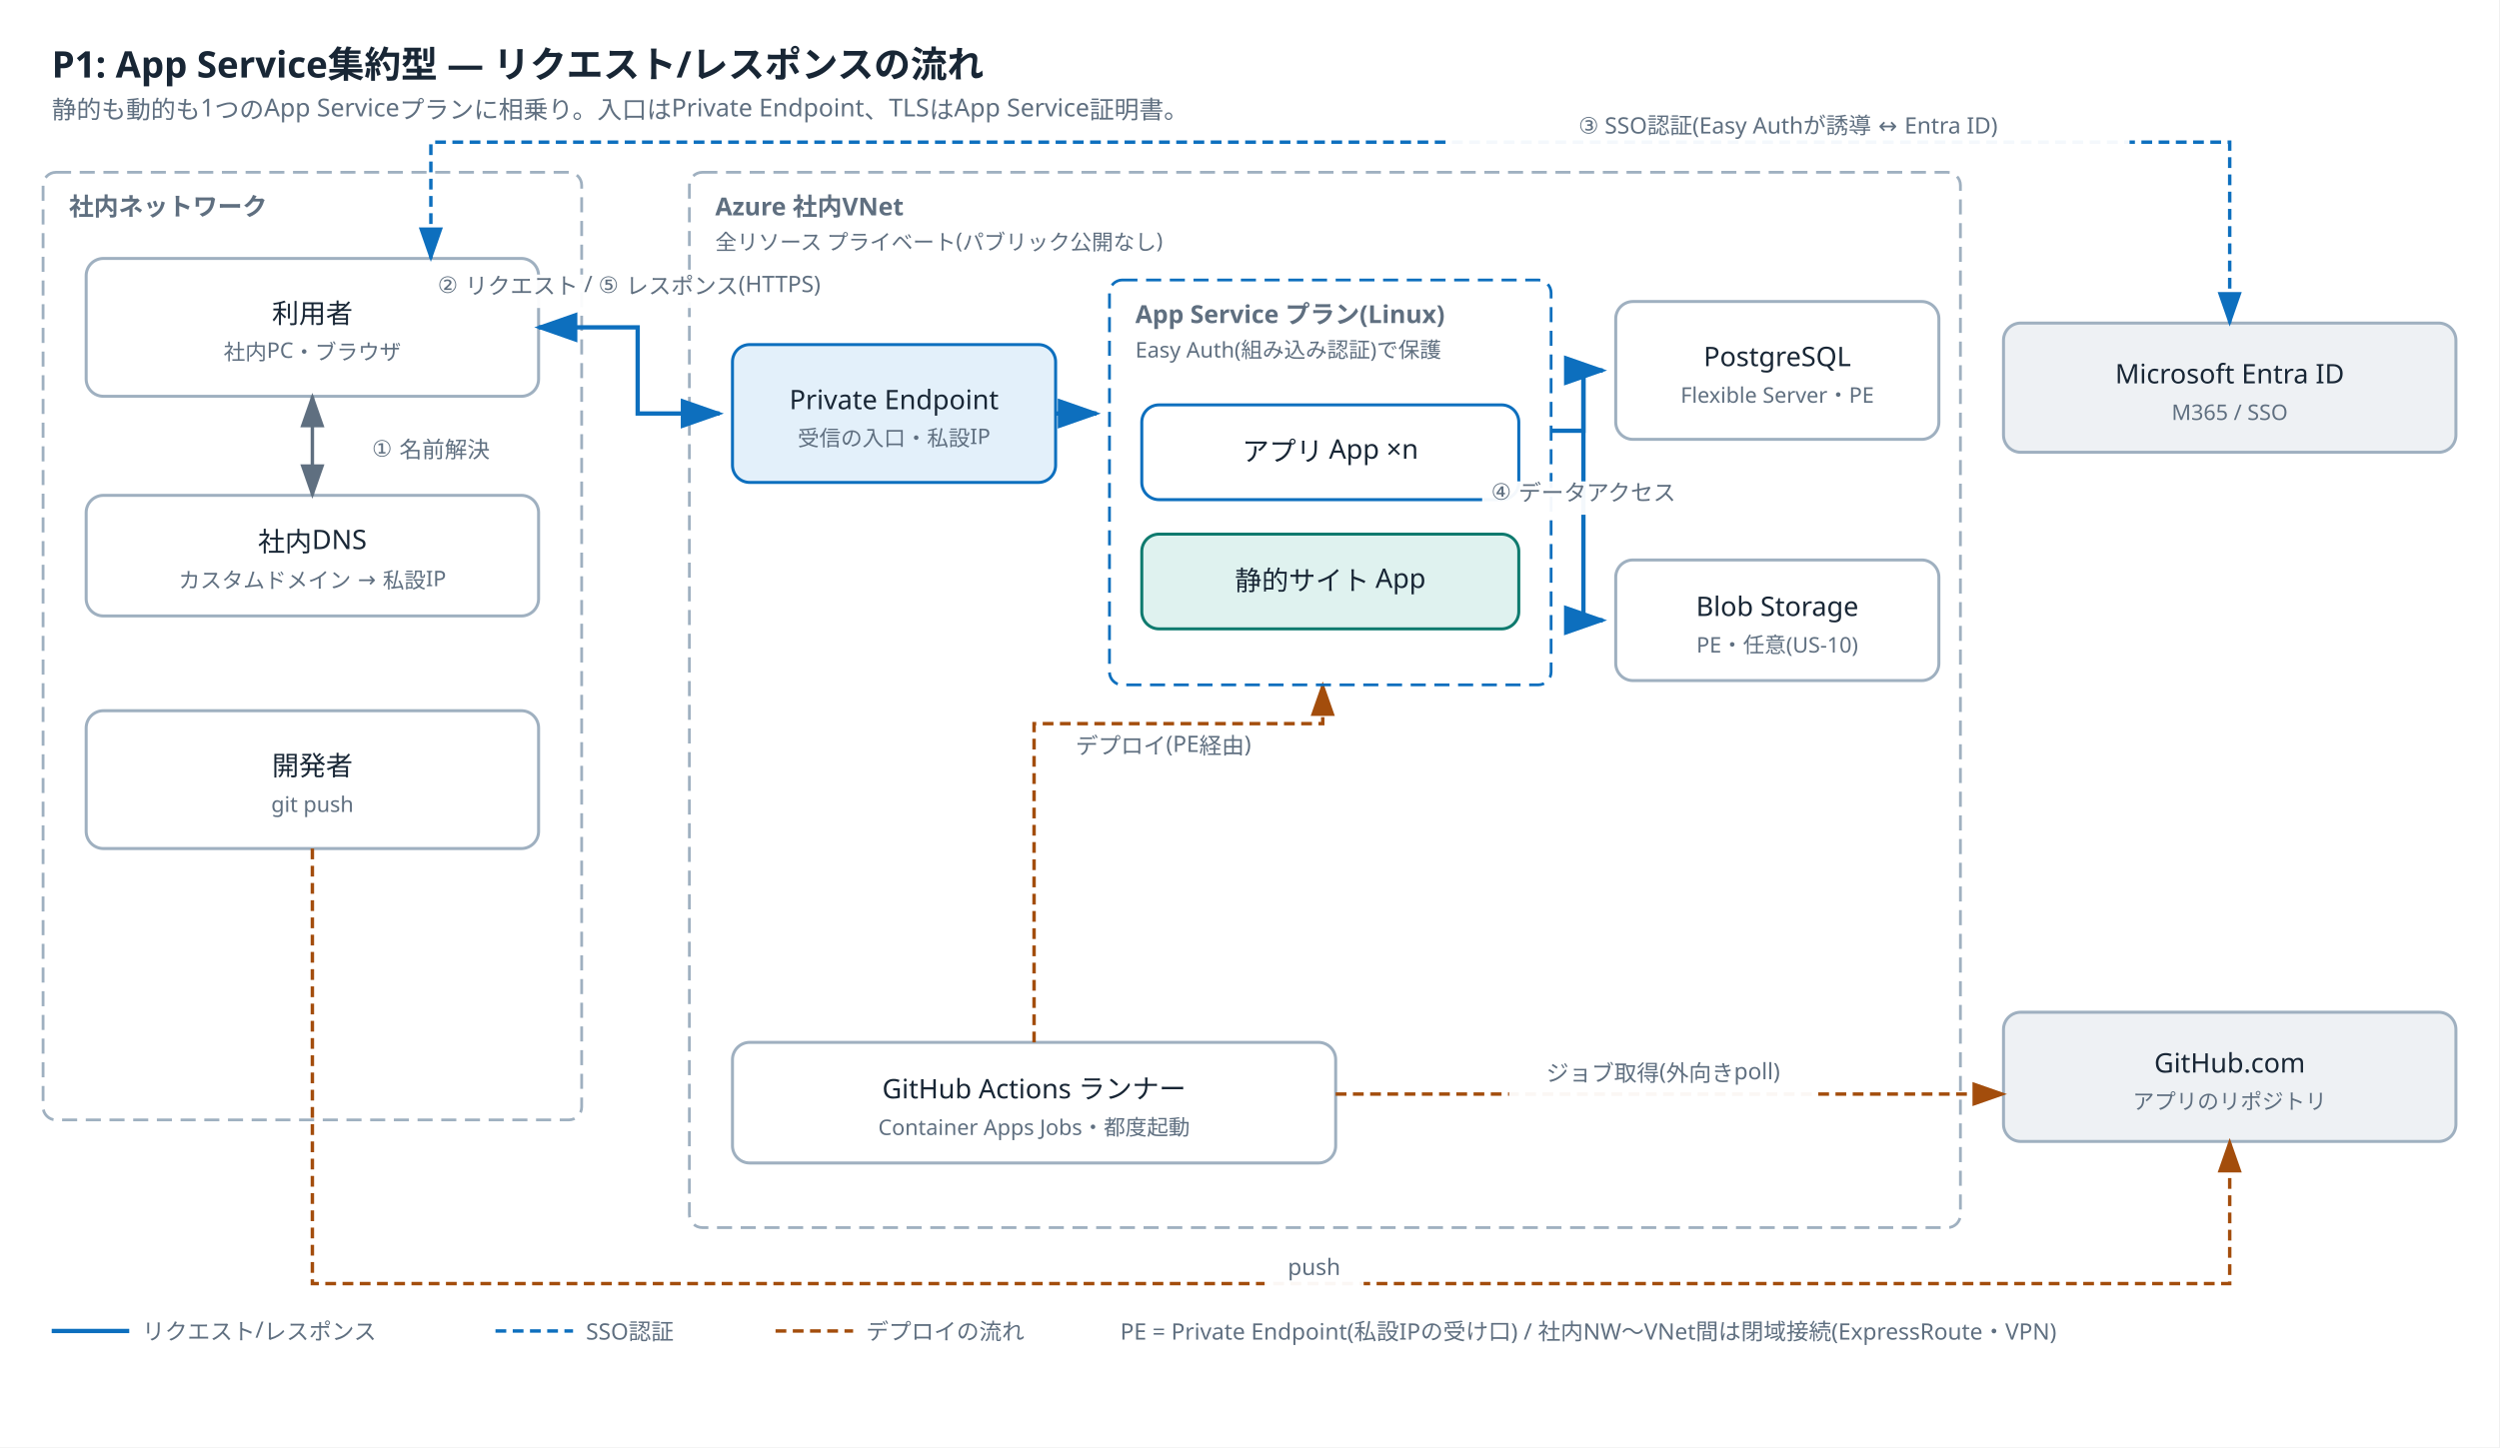
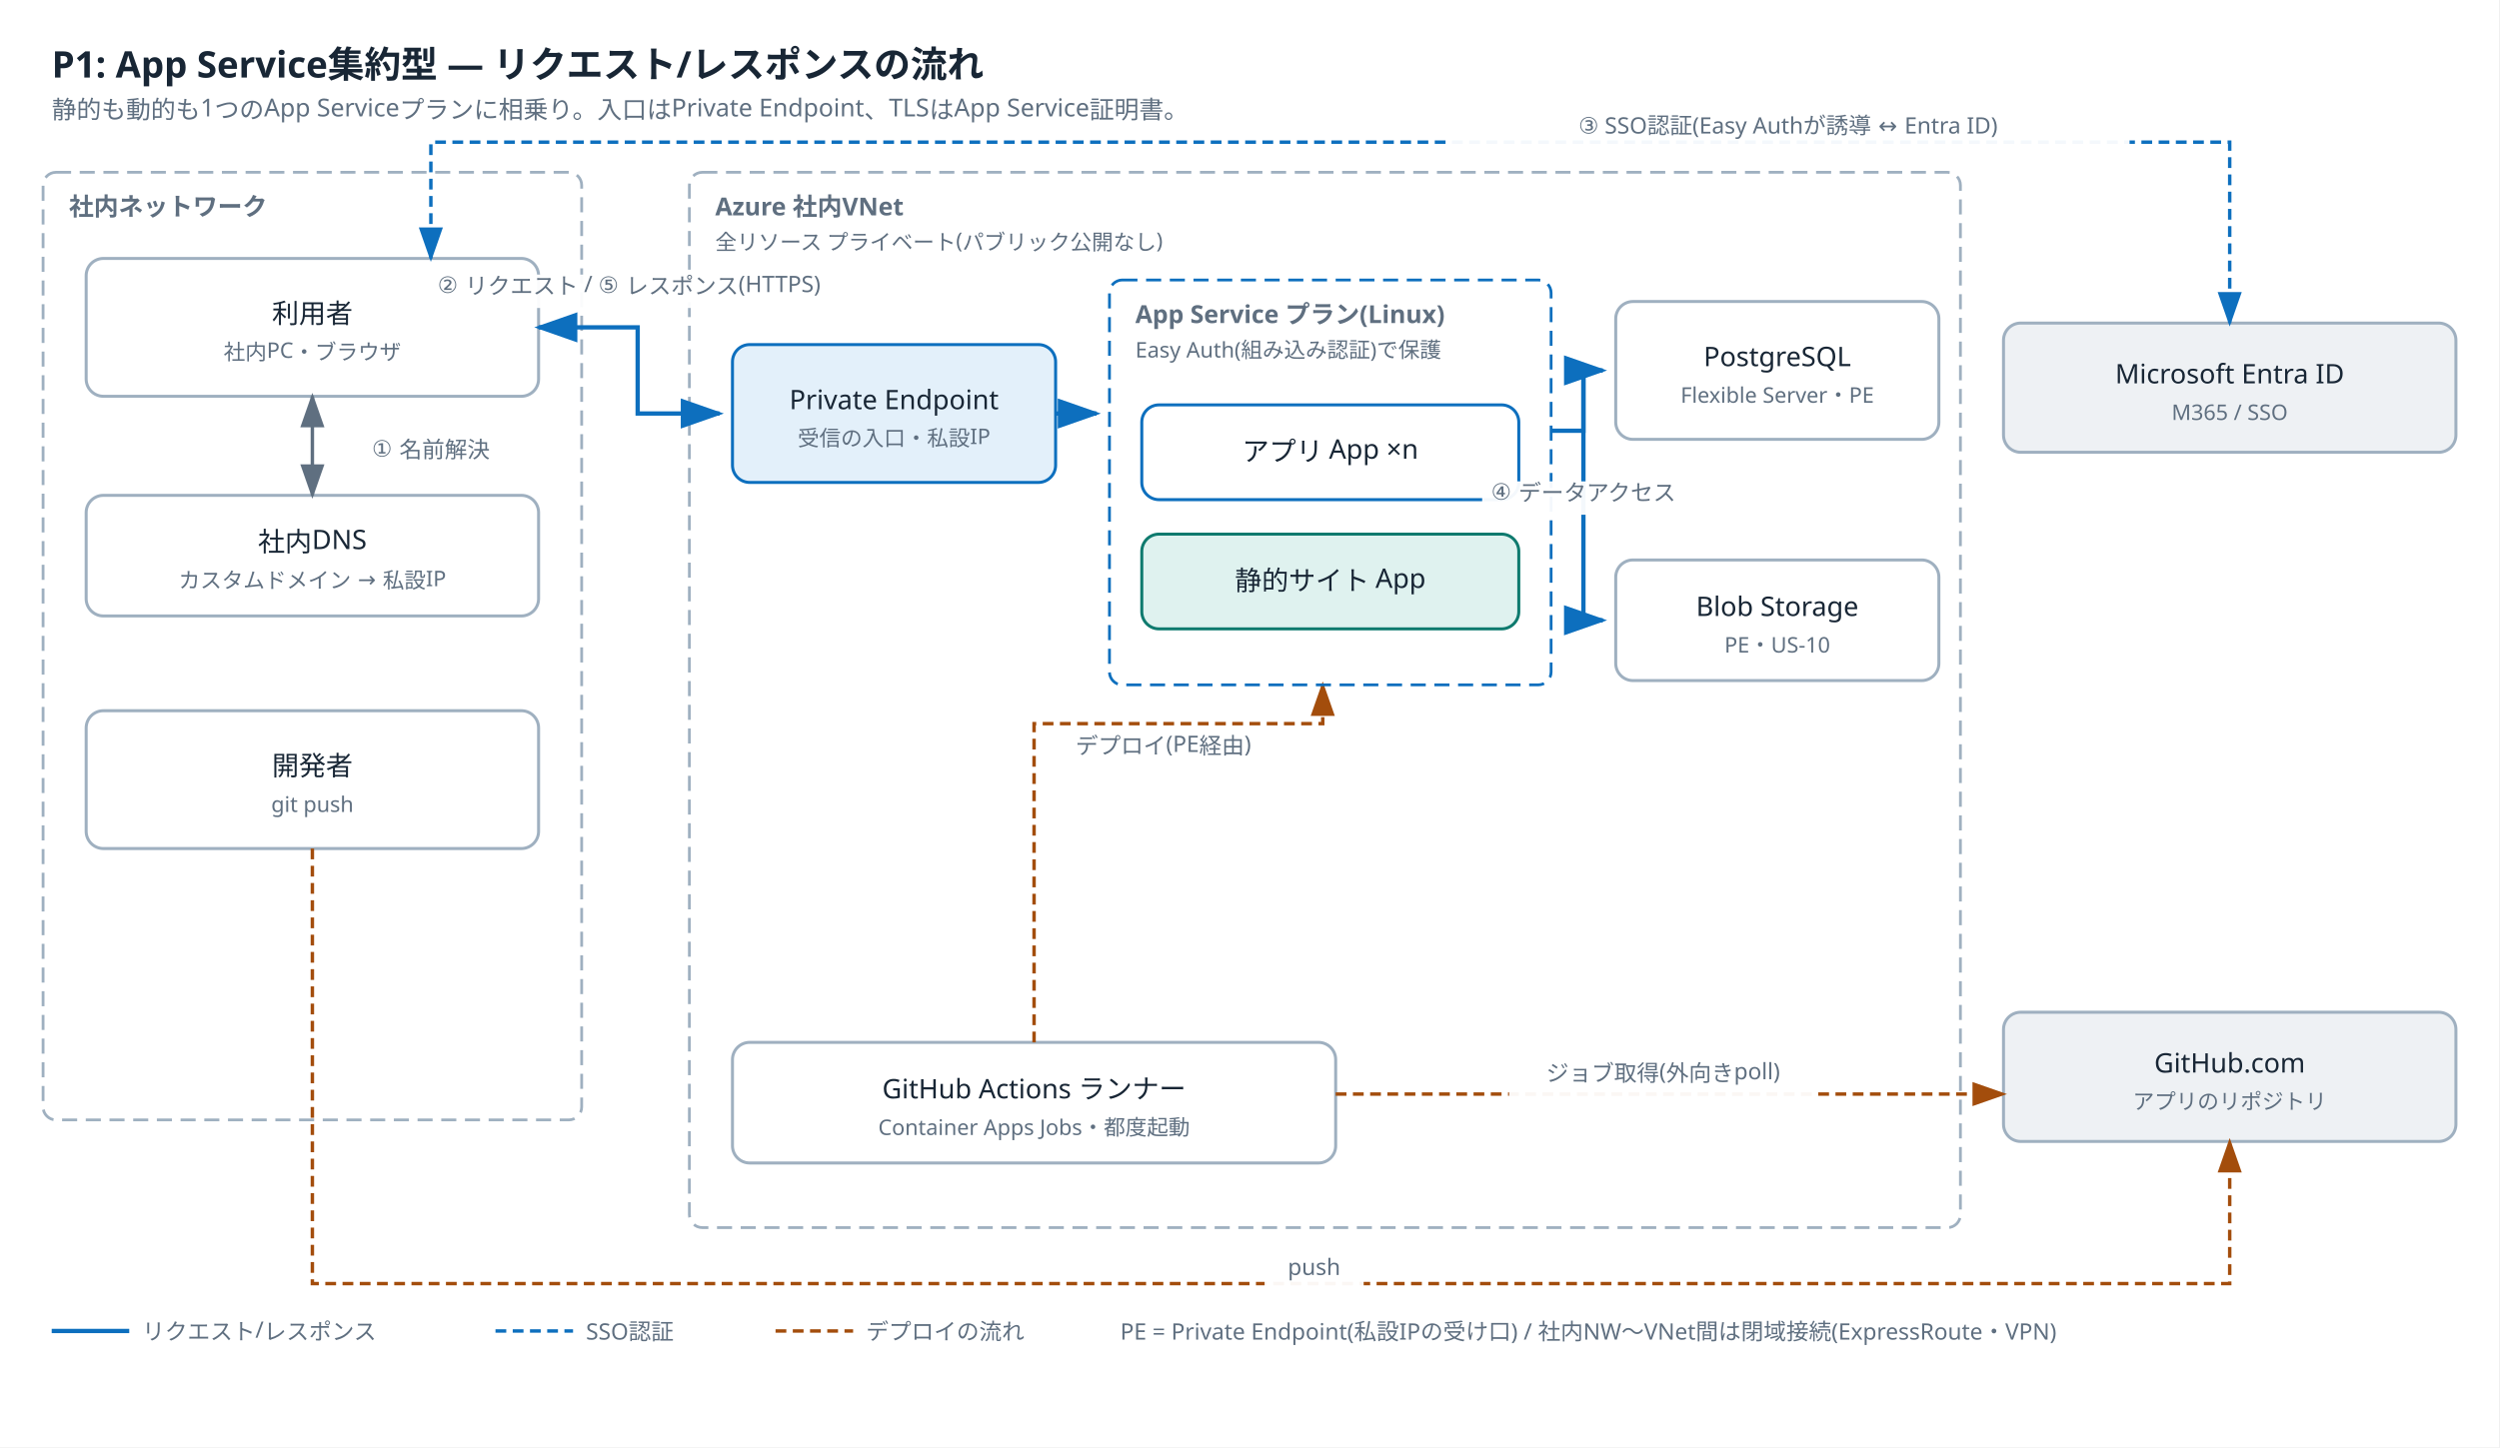
<svg xmlns="http://www.w3.org/2000/svg" viewBox="0 0 1160 672" font-family="Hiragino Kaku Gothic ProN, Hiragino Sans, Yu Gothic, Meiryo, sans-serif">
  <defs>
    <marker id="am" markerWidth="10" markerHeight="7" refX="9" refY="3.5" orient="auto">
      <polygon points="0 0, 10 3.5, 0 7" fill="#0d6fbe" />
    </marker>
    <marker id="amr" markerWidth="10" markerHeight="7" refX="1" refY="3.5" orient="auto">
      <polygon points="10 0, 0 3.5, 10 7" fill="#0d6fbe" />
    </marker>
    <marker id="aw" markerWidth="10" markerHeight="7" refX="9" refY="3.5" orient="auto">
      <polygon points="0 0, 10 3.5, 0 7" fill="#a34d0c" />
    </marker>
    <marker id="awr" markerWidth="10" markerHeight="7" refX="1" refY="3.5" orient="auto">
      <polygon points="10 0, 0 3.5, 10 7" fill="#a34d0c" />
    </marker>
    <marker id="as" markerWidth="10" markerHeight="7" refX="9" refY="3.5" orient="auto">
      <polygon points="0 0, 10 3.5, 0 7" fill="#5f6f80" />
    </marker>
    <marker id="asr" markerWidth="10" markerHeight="7" refX="1" refY="3.5" orient="auto">
      <polygon points="10 0, 0 3.5, 10 7" fill="#5f6f80" />
    </marker>
  </defs>
  <rect x="0" y="0" width="1160" height="672" fill="#ffffff" />
  <text x="24" y="36" font-size="17" fill="#182635" text-anchor="start" font-weight="bold">P1: App Service集約型 — リクエスト/レスポンスの流れ</text>
  <text x="24" y="55" font-size="11.5" fill="#5f6f80" text-anchor="start" font-weight="normal">静的も動的も1つのApp Serviceプランに相乗り。入口はPrivate Endpoint、TLSはApp Service証明書。</text>
  <rect x="20" y="80" width="250" height="440" rx="6" fill="none" stroke="#9fb0c0" stroke-width="1.3" stroke-dasharray="7 4" />
  <text x="32" y="100" font-size="11.5" fill="#5f6f80" text-anchor="start" font-weight="bold">社内ネットワーク</text>
  <rect x="40" y="120" width="210" height="64" rx="8" fill="#ffffff" stroke="#9fb0c0" stroke-width="1.4" />
  <text x="145.0" y="150.0" font-size="12.5" fill="#182635" text-anchor="middle" font-weight="normal">利用者</text>
  <text x="145.0" y="167.0" font-size="10" fill="#5f6f80" text-anchor="middle" font-weight="normal">社内PC・ブラウザ</text>
  <rect x="40" y="230" width="210" height="56" rx="8" fill="#ffffff" stroke="#9fb0c0" stroke-width="1.4" />
  <text x="145.0" y="256.0" font-size="12.5" fill="#182635" text-anchor="middle" font-weight="normal">社内DNS</text>
  <text x="145.0" y="273.0" font-size="10" fill="#5f6f80" text-anchor="middle" font-weight="normal">カスタムドメイン → 私設IP</text>
  <rect x="40" y="330" width="210" height="64" rx="8" fill="#ffffff" stroke="#9fb0c0" stroke-width="1.4" />
  <text x="145.0" y="360.0" font-size="12.5" fill="#182635" text-anchor="middle" font-weight="normal">開発者</text>
  <text x="145.0" y="377.0" font-size="10" fill="#5f6f80" text-anchor="middle" font-weight="normal">git push</text>
  <rect x="320" y="80" width="590" height="490" rx="6" fill="none" stroke="#9fb0c0" stroke-width="1.3" stroke-dasharray="7 4" />
  <text x="332" y="100" font-size="11.5" fill="#5f6f80" text-anchor="start" font-weight="bold">Azure 社内VNet</text>
  <text x="332" y="116" font-size="10" fill="#5f6f80" text-anchor="start" font-weight="normal">全リソース プライベート(パブリック公開なし)</text>
  <rect x="340" y="484" width="280" height="56" rx="8" fill="#ffffff" stroke="#9fb0c0" stroke-width="1.4" />
  <text x="480.0" y="510.0" font-size="12.5" fill="#182635" text-anchor="middle" font-weight="normal">GitHub Actions ランナー</text>
  <text x="480.0" y="527.0" font-size="10" fill="#5f6f80" text-anchor="middle" font-weight="normal">Container Apps Jobs・都度起動</text>
  <rect x="930" y="150" width="210" height="60" rx="8" fill="#eef1f4" stroke="#9fb0c0" stroke-width="1.4" />
  <text x="1035.0" y="178.0" font-size="12.5" fill="#182635" text-anchor="middle" font-weight="normal">Microsoft Entra ID</text>
  <text x="1035.0" y="195.0" font-size="10" fill="#5f6f80" text-anchor="middle" font-weight="normal">M365 / SSO</text>
  <rect x="930" y="470" width="210" height="60" rx="8" fill="#eef1f4" stroke="#9fb0c0" stroke-width="1.4" />
  <text x="1035.0" y="498.0" font-size="12.5" fill="#182635" text-anchor="middle" font-weight="normal">GitHub.com</text>
  <text x="1035.0" y="515.0" font-size="10" fill="#5f6f80" text-anchor="middle" font-weight="normal">アプリのリポジトリ</text>
  <polyline points="145,184 145,230" fill="none" stroke="#5f6f80" stroke-width="1.6" marker-end="url(#as)" marker-start="url(#asr)" />
  <rect x="167.5" y="203.5" width="65" height="15.5" fill="#ffffff" opacity="0.95" />
  <text x="200" y="212" font-size="10.5" fill="#5f6f80" text-anchor="middle" font-weight="normal">① 名前解決</text>
  <polyline points="200,120 200,66 1035,66 1035,150" fill="none" stroke="#0d6fbe" stroke-width="1.6" stroke-dasharray="5 3" marker-end="url(#am)" marker-start="url(#amr)" />
  <rect x="671.5" y="53.5" width="317" height="15.5" fill="#ffffff" opacity="0.95" />
  <text x="830" y="62" font-size="10.5" fill="#5f6f80" text-anchor="middle" font-weight="normal">③ SSO認証(Easy Authが誘導 ↔ Entra ID)</text>
  <polyline points="145,394 145,596 1035,596 1035,530" fill="none" stroke="#a34d0c" stroke-width="1.6" stroke-dasharray="5 3" marker-end="url(#aw)" />
  <rect x="587.0" y="583.5" width="46" height="15.5" fill="#ffffff" opacity="0.95" />
  <text x="610" y="592" font-size="10.5" fill="#5f6f80" text-anchor="middle" font-weight="normal">push</text>
  <polyline points="620,508 930,508" fill="none" stroke="#a34d0c" stroke-width="1.6" stroke-dasharray="5 3" marker-end="url(#aw)" />
  <rect x="700.5" y="493.5" width="143" height="15.5" fill="#ffffff" opacity="0.95" />
  <text x="772" y="502" font-size="10.5" fill="#5f6f80" text-anchor="middle" font-weight="normal">ジョブ取得(外向きpoll)</text>
  <polyline points="480,484 480,336 614,336 614,318" fill="none" stroke="#a34d0c" stroke-width="1.6" stroke-dasharray="5 3" marker-end="url(#aw)" />
  <rect x="488.0" y="341.5" width="104" height="15.5" fill="#ffffff" opacity="0.95" />
  <text x="540" y="350" font-size="10.5" fill="#5f6f80" text-anchor="middle" font-weight="normal">デプロイ(PE経由)</text>
  <rect x="750" y="140" width="150" height="64" rx="8" fill="#ffffff" stroke="#9fb0c0" stroke-width="1.4" />
  <text x="825.0" y="170.0" font-size="12.5" fill="#182635" text-anchor="middle" font-weight="normal">PostgreSQL</text>
  <text x="825.0" y="187.0" font-size="10" fill="#5f6f80" text-anchor="middle" font-weight="normal">Flexible Server・PE</text>
  <rect x="750" y="260" width="150" height="56" rx="8" fill="#ffffff" stroke="#9fb0c0" stroke-width="1.4" />
  <text x="825.0" y="286.0" font-size="12.5" fill="#182635" text-anchor="middle" font-weight="normal">Blob Storage</text>
-   <text x="825.0" y="303.0" font-size="10" fill="#5f6f80" text-anchor="middle" font-weight="normal">PE・任意(US-10)</text>
+   <text x="825.0" y="303.0" font-size="10" fill="#5f6f80" text-anchor="middle" font-weight="normal">PE・US-10</text>
  <rect x="340" y="160" width="150" height="64" rx="8" fill="#e3f0fa" stroke="#0d6fbe" stroke-width="1.4" />
  <text x="415.0" y="190.0" font-size="12.5" fill="#182635" text-anchor="middle" font-weight="normal">Private Endpoint</text>
  <text x="415.0" y="207.0" font-size="10" fill="#5f6f80" text-anchor="middle" font-weight="normal">受信の入口・私設IP</text>
  <rect x="515" y="130" width="205" height="188" rx="6" fill="none" stroke="#0d6fbe" stroke-width="1.3" stroke-dasharray="7 4" />
  <text x="527" y="150" font-size="11.5" fill="#5f6f80" text-anchor="start" font-weight="bold">App Service プラン(Linux)</text>
  <text x="527" y="166" font-size="10" fill="#5f6f80" text-anchor="start" font-weight="normal">Easy Auth(組み込み認証)で保護</text>
  <rect x="530" y="188" width="175" height="44" rx="8" fill="#ffffff" stroke="#0d6fbe" stroke-width="1.4" />
  <text x="617.5" y="214.0" font-size="12.5" fill="#182635" text-anchor="middle" font-weight="normal">アプリ App ×n</text>
  <rect x="530" y="248" width="175" height="44" rx="8" fill="#dff2ef" stroke="#0e7a6e" stroke-width="1.4" />
  <text x="617.5" y="274.0" font-size="12.5" fill="#182635" text-anchor="middle" font-weight="normal">静的サイト App</text>
  <polyline points="250,152 296,152 296,192 334,192" fill="none" stroke="#0d6fbe" stroke-width="2" marker-end="url(#am)" marker-start="url(#amr)" />
  <rect x="172.5" y="127.5" width="239" height="15.5" fill="#ffffff" opacity="0.95" />
  <text x="292" y="136" font-size="10.5" fill="#5f6f80" text-anchor="middle" font-weight="normal">② リクエスト / ⑤ レスポンス(HTTPS)</text>
  <polyline points="490,192 509,192" fill="none" stroke="#0d6fbe" stroke-width="2" marker-end="url(#am)" />
  <polyline points="720,200 735,200 735,172 744,172" fill="none" stroke="#0d6fbe" stroke-width="2" marker-end="url(#am)" />
  <polyline points="735,288 744,288" fill="none" stroke="#0d6fbe" stroke-width="2" marker-end="url(#am)" />
  <line x1="735" y1="172" x2="735" y2="288" stroke="#0d6fbe" stroke-width="2" />
  <rect x="688.0" y="223.5" width="94" height="15.5" fill="#ffffff" opacity="0.95" />
  <text x="735" y="232" font-size="10.5" fill="#5f6f80" text-anchor="middle" font-weight="normal">④ データアクセス</text>
  <line x1="24" y1="618" x2="60" y2="618" stroke="#0d6fbe" stroke-width="2" />
  <text x="66" y="622" font-size="10.5" fill="#5f6f80" text-anchor="start" font-weight="normal">リクエスト/レスポンス</text>
  <line x1="230" y1="618" x2="266" y2="618" stroke="#0d6fbe" stroke-width="1.6" stroke-dasharray="5 3" />
  <text x="272" y="622" font-size="10.5" fill="#5f6f80" text-anchor="start" font-weight="normal">SSO認証</text>
  <line x1="360" y1="618" x2="396" y2="618" stroke="#a34d0c" stroke-width="1.6" stroke-dasharray="5 3" />
  <text x="402" y="622" font-size="10.5" fill="#5f6f80" text-anchor="start" font-weight="normal">デプロイの流れ</text>
  <text x="520" y="622" font-size="10.5" fill="#5f6f80" text-anchor="start" font-weight="normal">PE = Private Endpoint(私設IPの受け口) / 社内NW〜VNet間は閉域接続(ExpressRoute・VPN)</text>
</svg>
